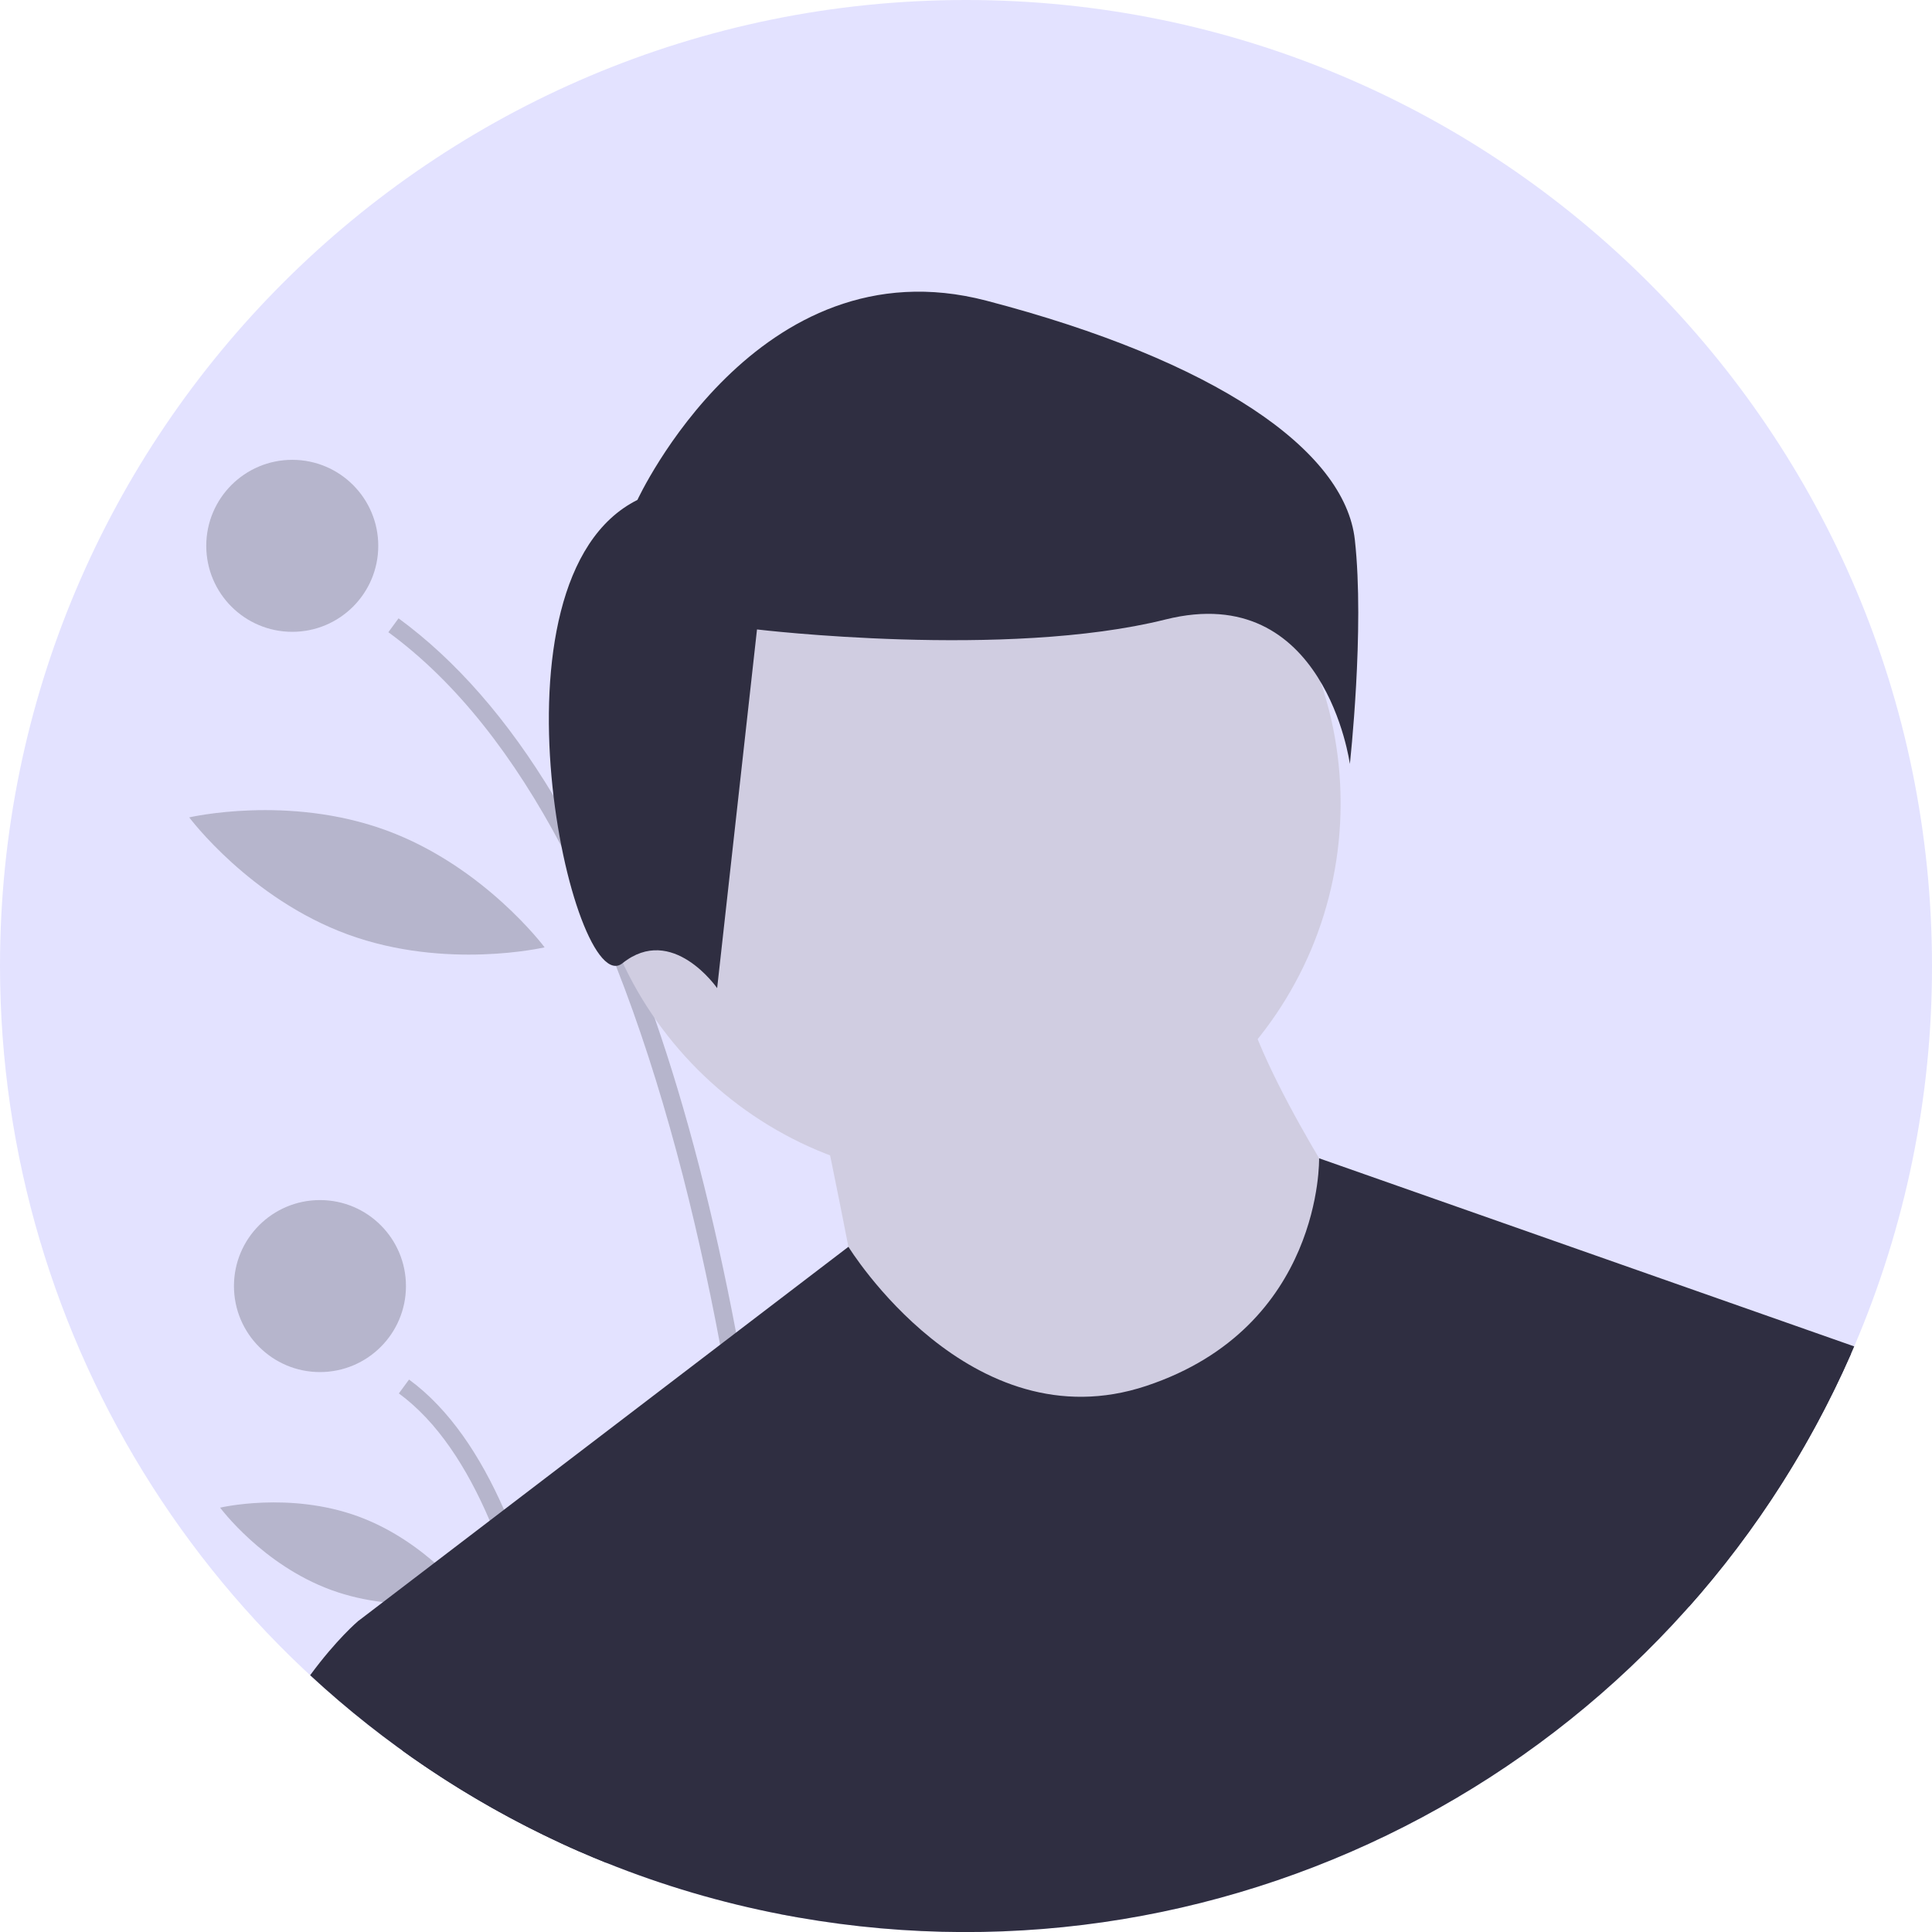
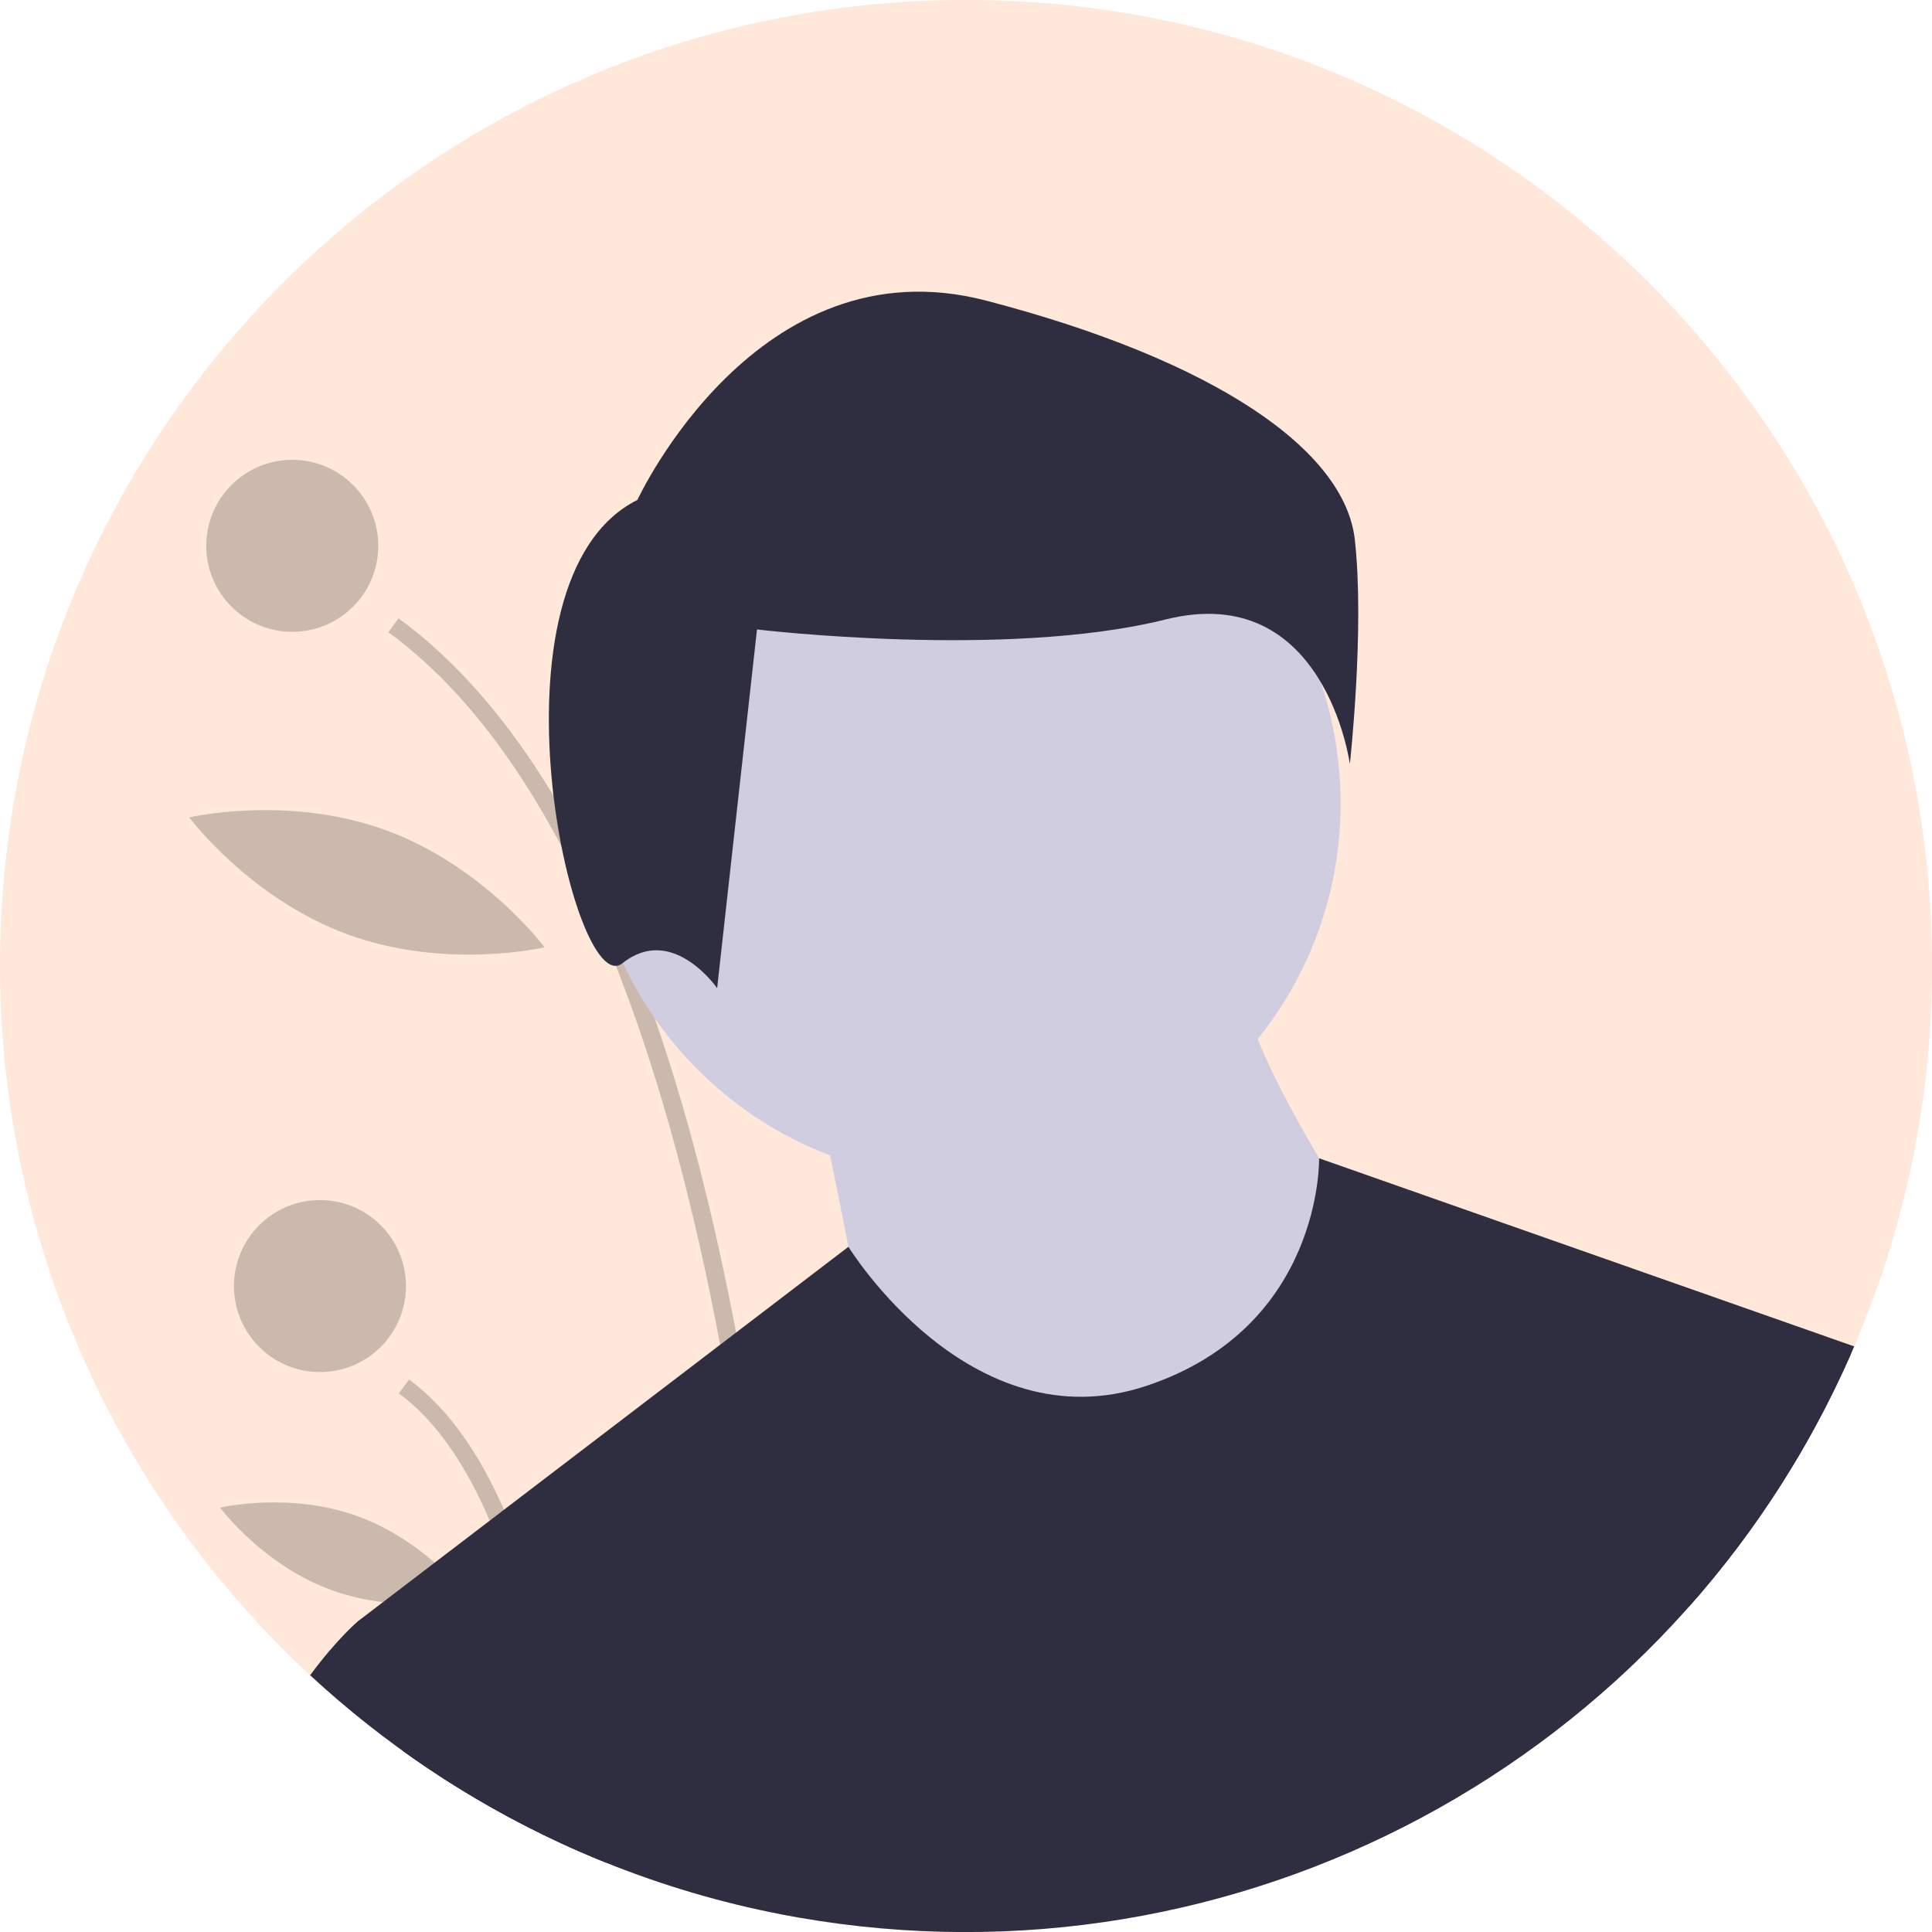
<svg xmlns="http://www.w3.org/2000/svg" data-name="Layer 1" width="676" height="676" viewBox="0 0 676 676">
-   <path d="M938,450a336.852,336.852,0,0,1-27.22,133.1L909.66,585.68A338.559,338.559,0,0,1,541.35,782.93q-3.045-.54-6.08-1.12a334.981,334.981,0,0,1-61.14-18.03q-4.815-1.935-9.56-4.01c-2.16-.94-4.32-1.91-6.46-2.91A338.414,338.414,0,0,1,262,450c0-186.67,151.33-338,338-338S938,263.33,938,450Z" transform="translate(-262 -112)" fill="#e3e2ff" />
+   <path d="M938,450a336.852,336.852,0,0,1-27.22,133.1L909.66,585.68A338.559,338.559,0,0,1,541.35,782.93q-3.045-.54-6.08-1.12a334.981,334.981,0,0,1-61.14-18.03q-4.815-1.935-9.56-4.01c-2.16-.94-4.32-1.91-6.46-2.91A338.414,338.414,0,0,1,262,450c0-186.67,151.33-338,338-338S938,263.33,938,450Z" transform="translate(-262 -112)" fill="rgb(255, 231, 217)" />
  <path d="M541.35,782.93q-3.045-.54-6.08-1.12c-1.32-38.31-5.85-116.94-21.3-199.29C505.52,537.45,493.79,491.25,477.52,449.95a412.604,412.604,0,0,0-19.07-41.84c-16.44-31.05-36.38-57.19-60.56-74.9l3.56-4.86q30.165,22.11,54.22,62.08,7.215,11.97,13.86,25.54,7.125,14.52,13.59,30.83,4.125,10.38,7.97,21.48,16.74,48.195,28.46,109.98,2.595,13.65,4.94,27.97C536.6,680.2,540.25,748.59,541.35,782.93Z" transform="translate(-262 -112)" opacity="0.2" />
  <path d="M464.57,759.77c-2.16-.94-4.32-1.91-6.46-2.91-2.09-22.7-5.93-50.86-12.95-77.59A254.557,254.557,0,0,0,433.35,644.07c-8.01-18.75-18.38-34.69-31.79-44.52l3.56-4.85c14.04,10.28,24.87,26.53,33.24,45.54,9.43,21.42,15.72,46.35,19.91,70.17C461.38,728.1,463.34,745.19,464.57,759.77Z" transform="translate(-262 -112)" opacity="0.2" />
  <circle cx="102.262" cy="190.982" r="30.089" opacity="0.2" />
  <circle cx="111.951" cy="449.991" r="30.089" opacity="0.2" />
  <path d="M483.714,353.521c-6.38,35.997,7.705,68.592,7.705,68.592s24.43-25.768,30.81-61.766-7.705-68.592-7.705-68.592S490.095,317.524,483.714,353.521Z" transform="translate(-262 -112)" opacity="0.2" />
  <path d="M383.718,438.971c34.335,12.555,68.837,4.498,68.837,4.498s-21.166-28.413-55.501-40.968-68.837-4.498-68.837-4.498S349.383,426.416,383.718,438.971Z" transform="translate(-262 -112)" opacity="0.2" />
  <path d="M377.895,668.333c24.066,8.8,48.283,3.059,48.283,3.059S411.377,651.384,387.311,642.584s-48.283-3.059-48.283-3.059S353.829,659.533,377.895,668.333Z" transform="translate(-262 -112)" opacity="0.2" />
  <circle cx="337.306" cy="281.079" r="131.77" fill="#d0cde1" />
  <path d="M547.833,493.965s16.471,78.239,16.471,86.474,78.239,45.296,78.239,45.296L712.546,613.382,737.253,539.261s-41.178-61.767-41.178-86.474Z" transform="translate(-262 -112)" fill="#d0cde1" />
  <path d="M910.78,583.1,909.66,585.68A338.559,338.559,0,0,1,541.35,782.93q-3.045-.54-6.08-1.12a334.981,334.981,0,0,1-61.14-18.03q-4.815-1.935-9.56-4.01c-2.16-.94-4.32-1.91-6.46-2.91a337.593,337.593,0,0,1-55.25-32.28l-15.62-45.31,8.78-6.7,18.06-13.79,19.27-14.71,5.01-3.83,75.61-57.72,5.58-4.26,39.3-30,.01-.01s42.5,69.25,104.27,48.66,60.42-79.63,60.42-79.63Z" transform="translate(-262 -112)" fill="#2f2e41" />
  <path d="M485.035,286.916s41.837-90.646,122.023-69.728,125.51,52.296,128.996,83.673-1.743,78.443-1.743,78.443-8.716-64.498-64.498-50.552-142.941,3.486-142.941,3.486L512.926,457.748s-15.689-22.661-33.121-8.716S429.253,314.807,485.035,286.916Z" transform="translate(-262 -112)" fill="#2f2e41" />
  <path d="M474.13,763.78q-4.815-1.935-9.56-4.01c-2.16-.94-4.32-1.91-6.46-2.91a338.835,338.835,0,0,1-87.59-58.7c9.19-12.52,16.72-18.89,16.72-18.89h61.77l9.26,31.14Z" transform="translate(-262 -112)" fill="#2f2e41" />
  <path d="M856.67,576.32l52.99,9.36A337.944,337.944,0,0,1,852.9,674.25Z" transform="translate(-262 -112)" fill="#2f2e41" />
</svg>
